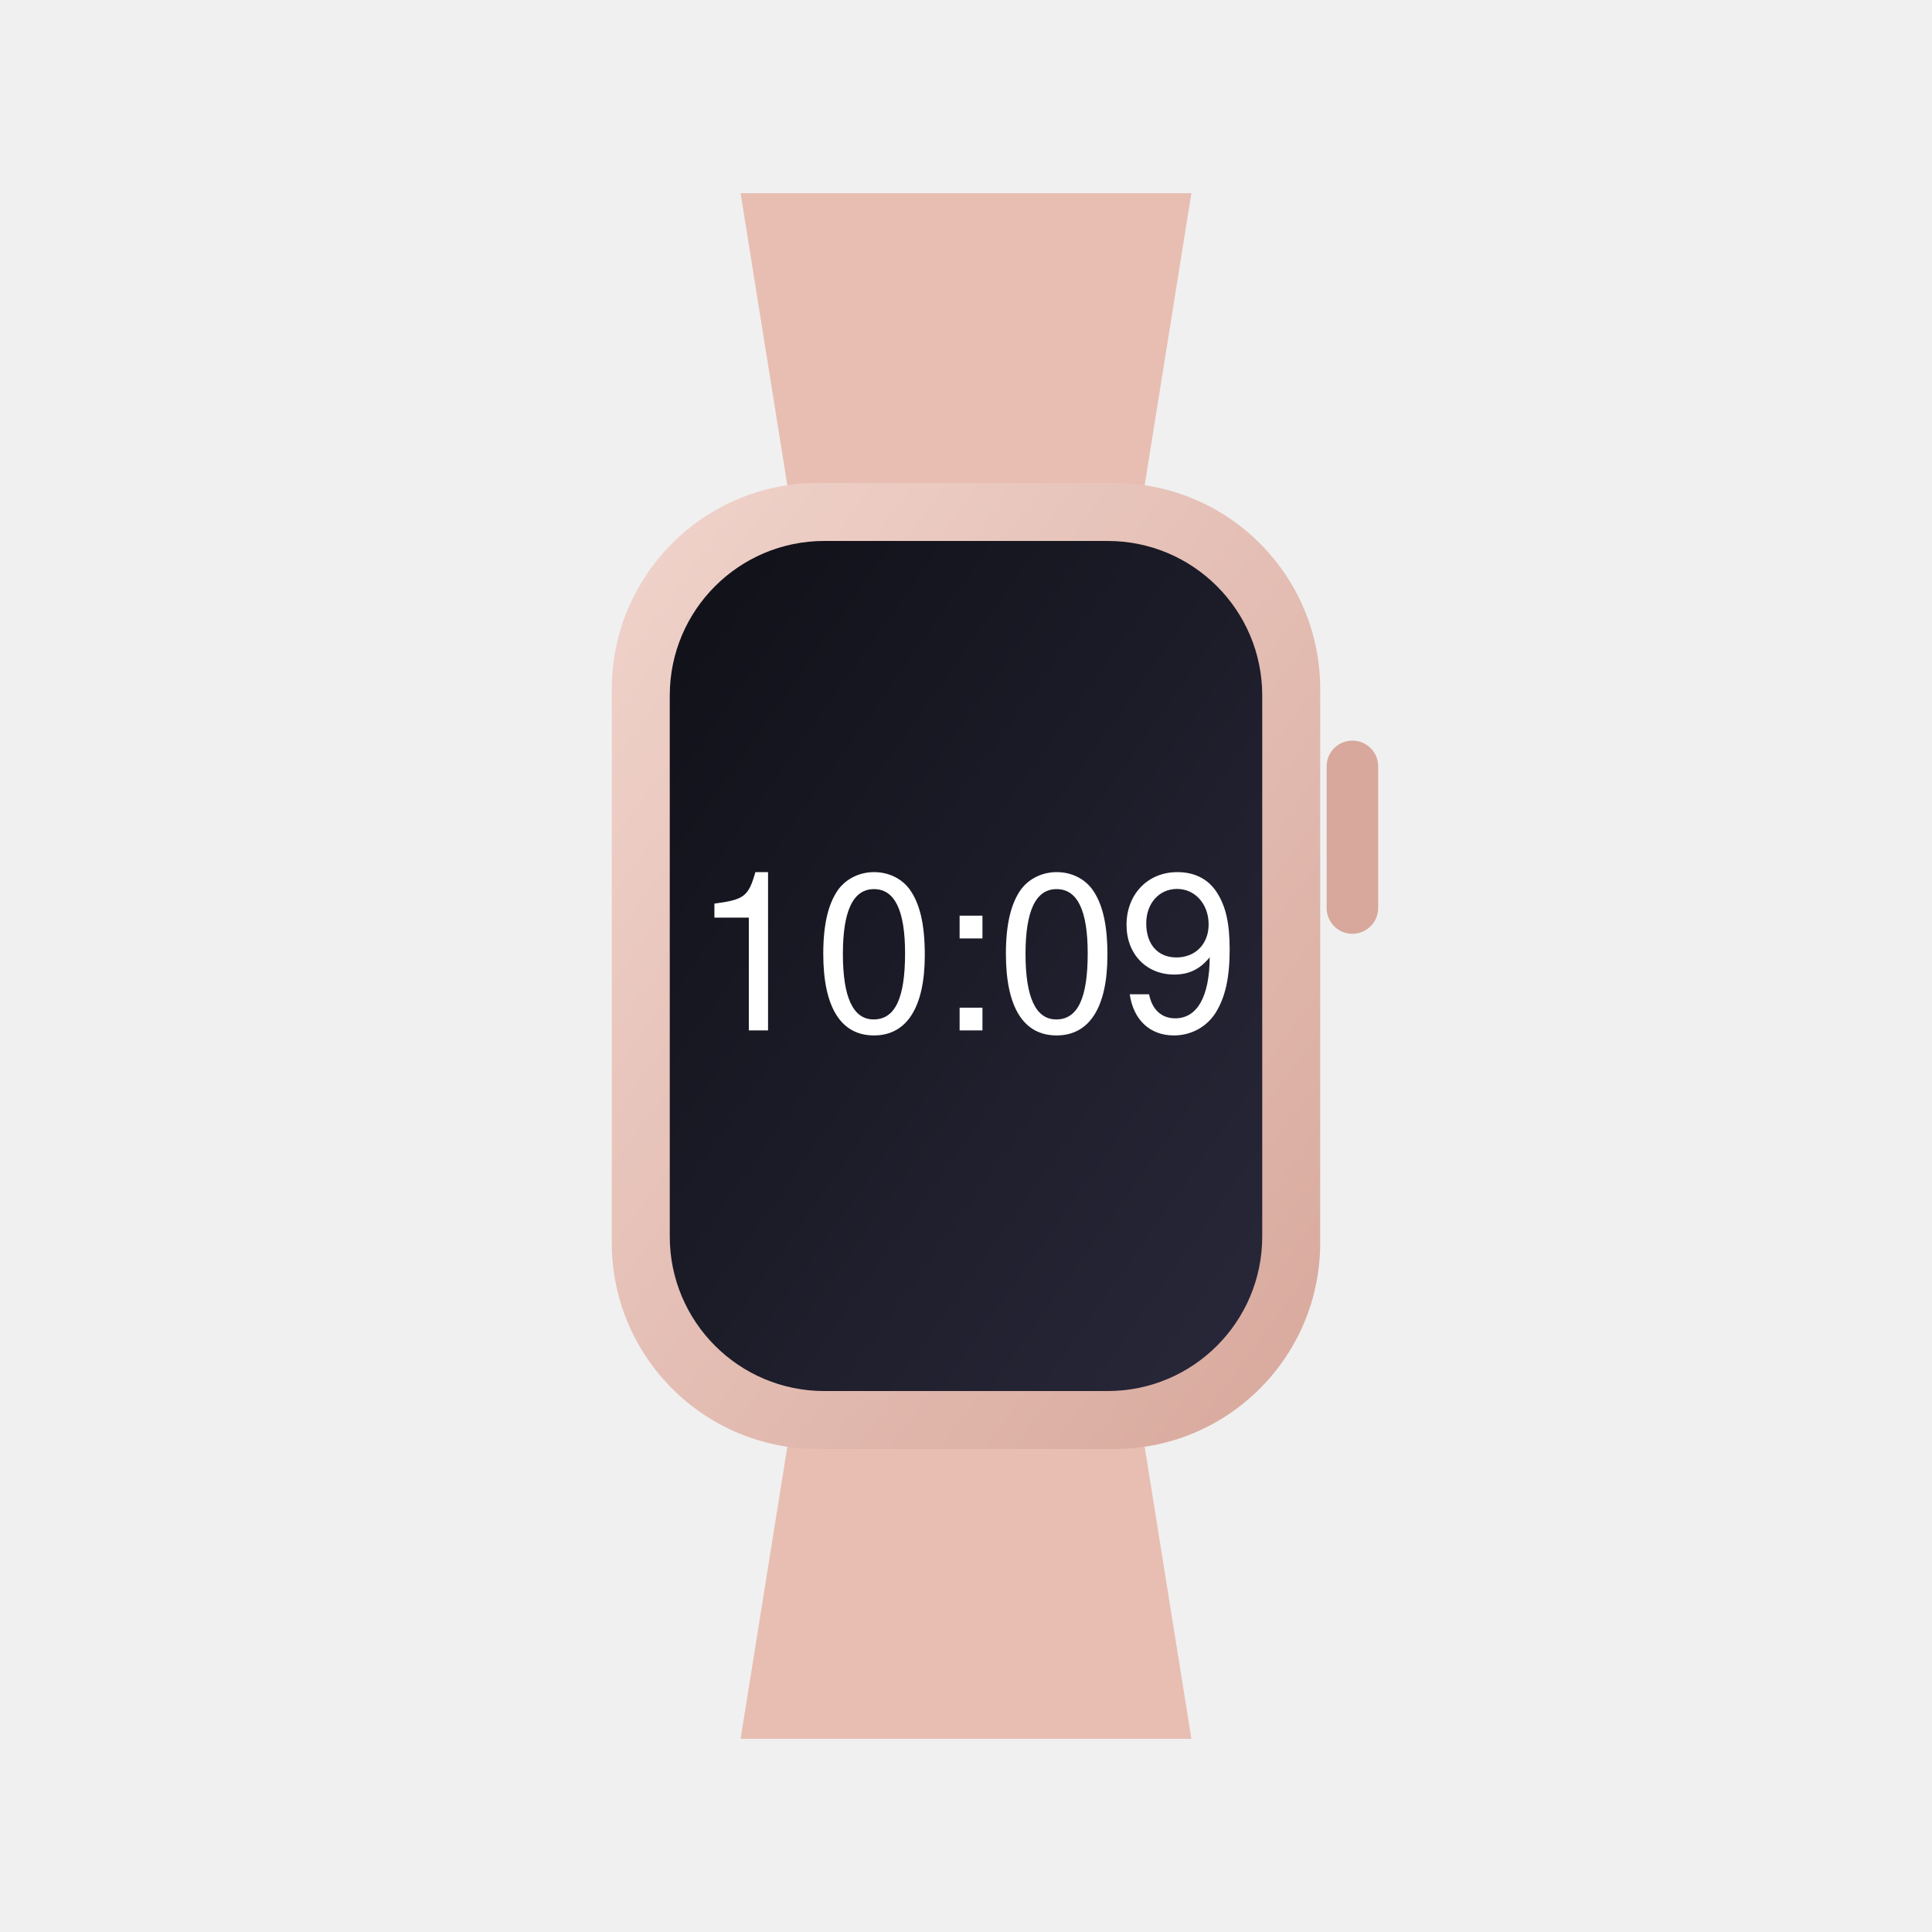
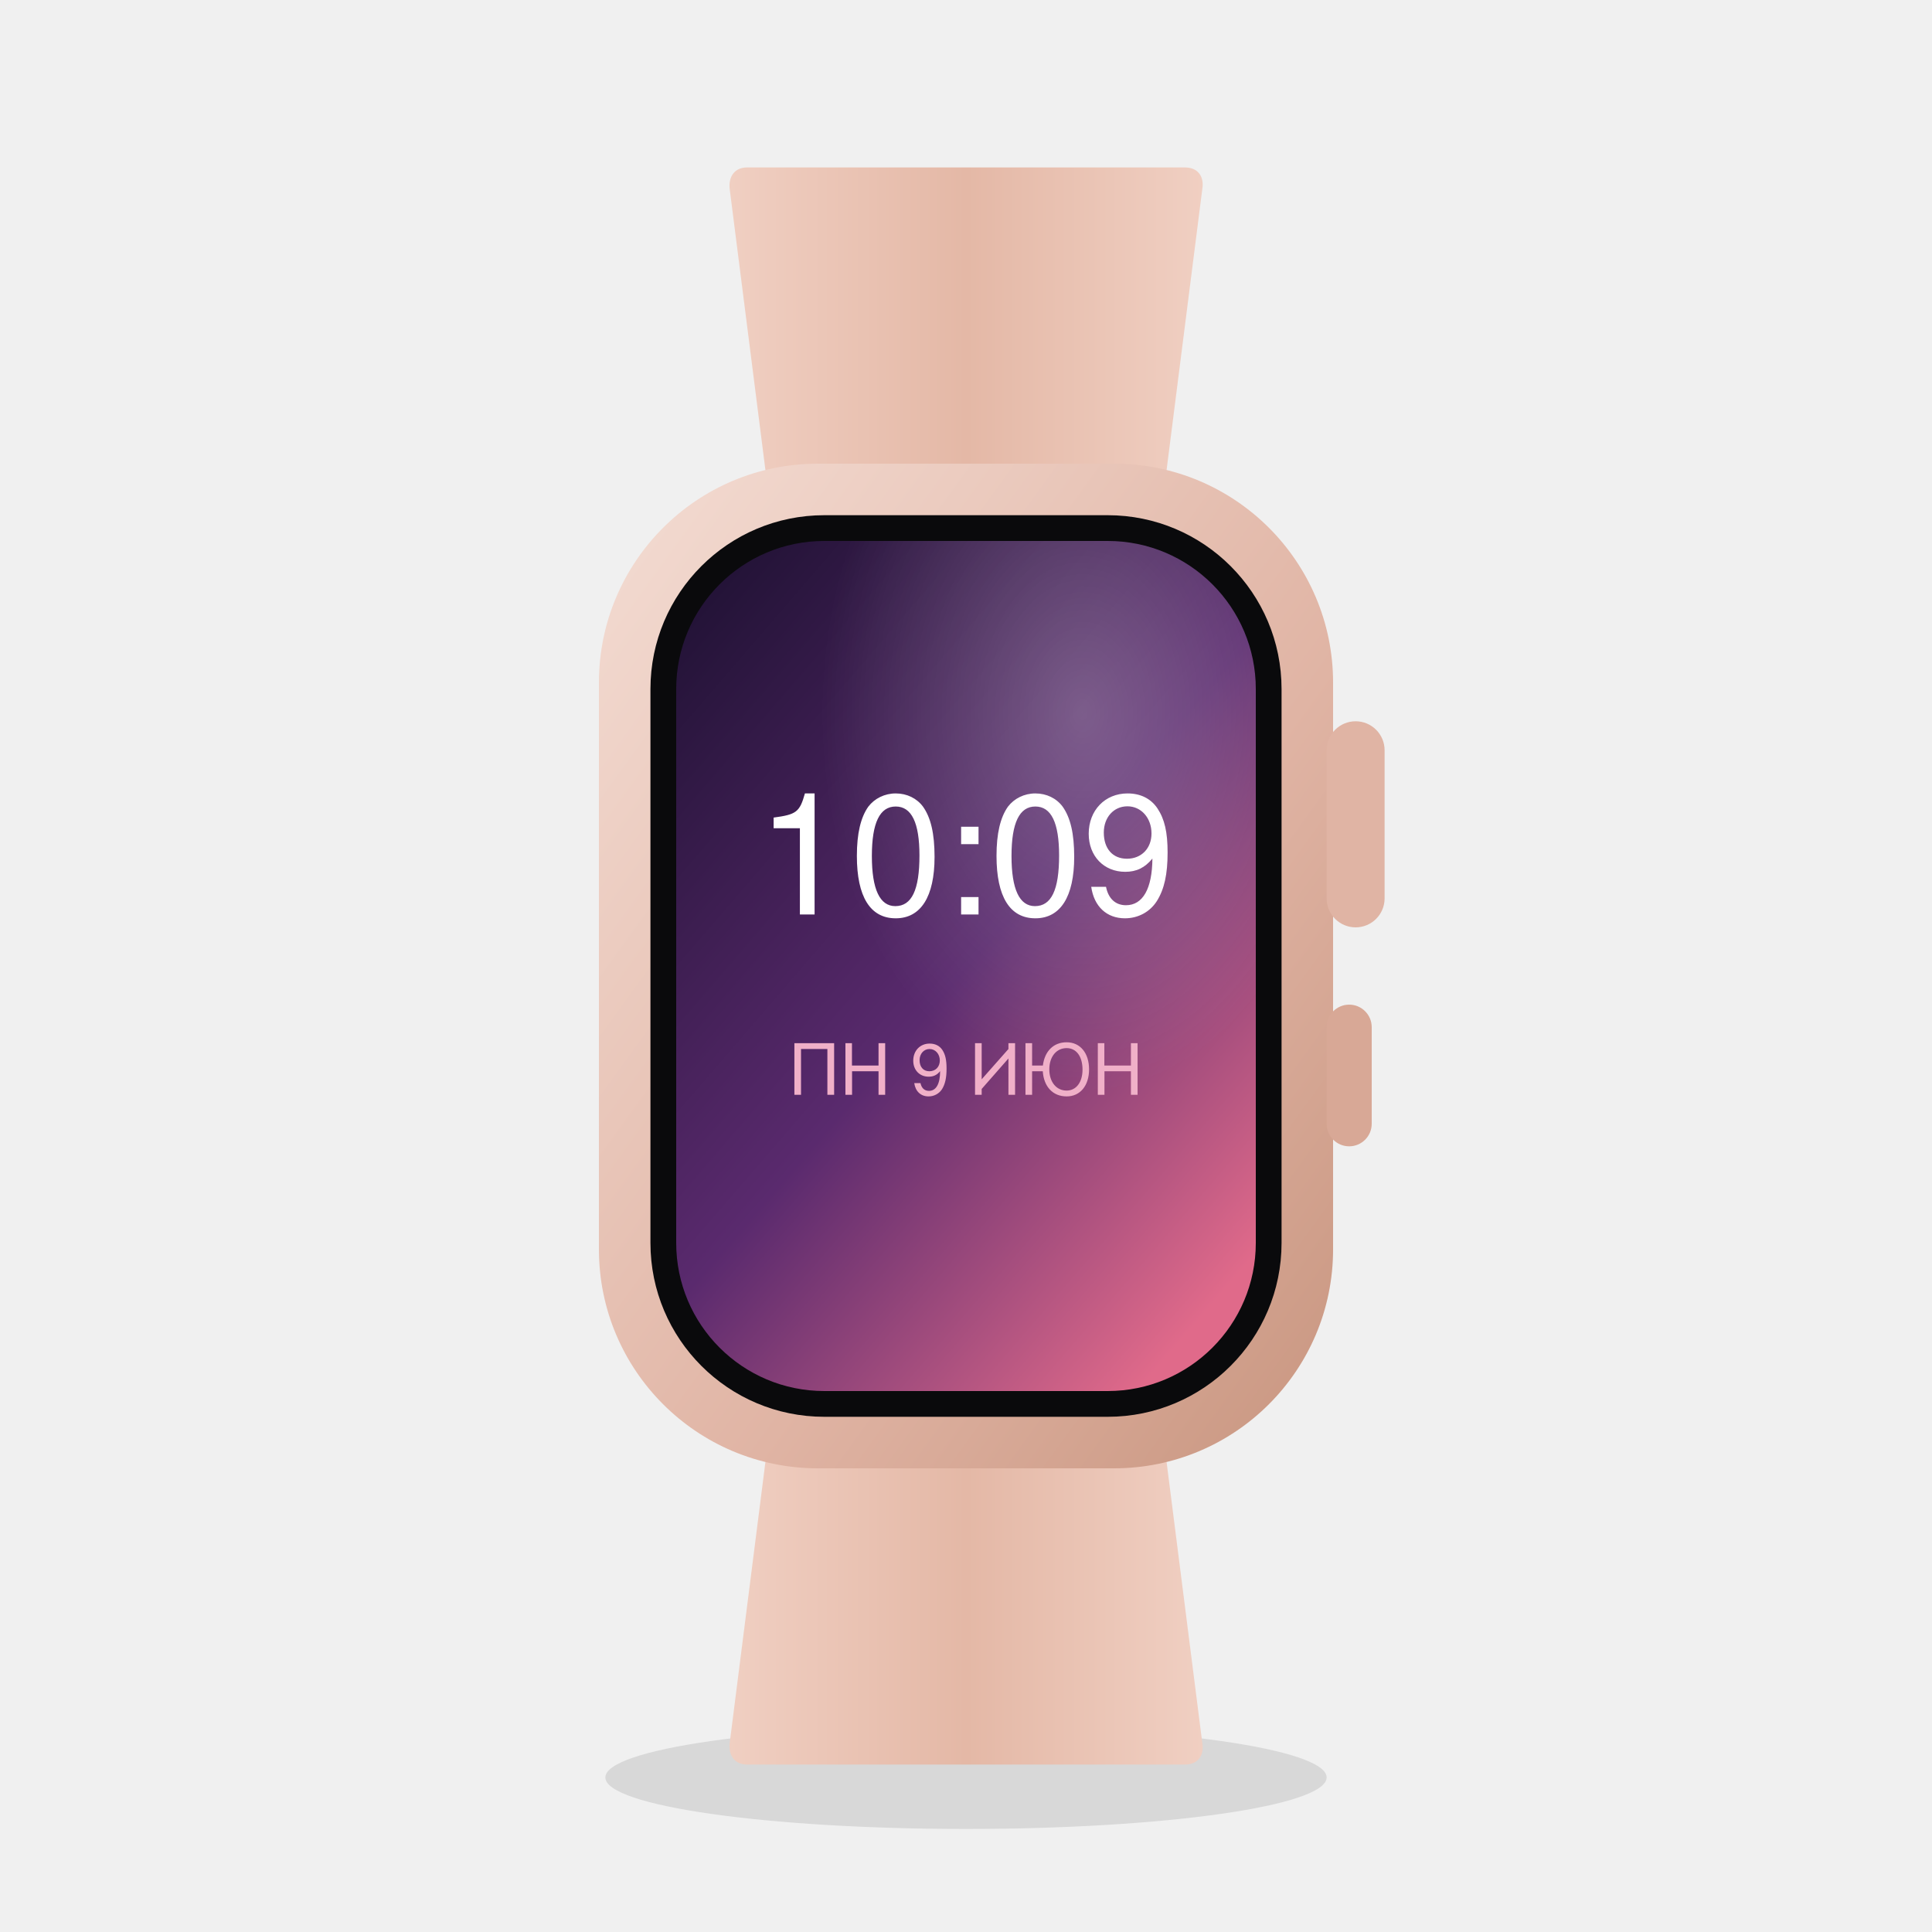
<svg xmlns="http://www.w3.org/2000/svg" viewBox="0 0 300 300">
  <defs>
-     <linearGradient id="wb" x1="0" y1="0" x2="1" y2="1">
-       <stop offset="0" stop-color="#f0d4cc" />
-       <stop offset="1" stop-color="#d8a89c" />
+     <linearGradient id="wf" x1="0" y1="0" x2="1" y2="1">
+       <stop offset="0" stop-color="#f4ddd4" />
+       <stop offset=".6" stop-color="#e0b4a4" />
+       <stop offset="1" stop-color="#c8957f" />
    </linearGradient>
-     <linearGradient id="wd" x1="0" y1="0" x2="1" y2="1">
-       <stop offset="0" stop-color="#101018" />
-       <stop offset="1" stop-color="#28283a" />
+     <linearGradient id="ww" x1="0" y1="0" x2=".8" y2="1">
+       <stop offset="0" stop-color="#1c1030" />
+       <stop offset=".55" stop-color="#5a2a6e" />
+       <stop offset="1" stop-color="#e06a8a" />
    </linearGradient>
+     <linearGradient id="wb2" x1="0" y1="0" x2="1" y2="0">
+       <stop offset="0" stop-color="#f0cfc2" />
+       <stop offset=".5" stop-color="#e4b8a6" />
+       <stop offset="1" stop-color="#f0cfc2" />
+     </linearGradient>
+     <radialGradient id="wg" cx=".7" cy=".2" r=".9">
+       <stop offset="0" stop-color="#ffffff" stop-opacity=".25" />
+       <stop offset=".5" stop-color="#ffffff" stop-opacity="0" />
+     </radialGradient>
  </defs>
-   <path d="M115 30h70l-8 50h-54z" fill="#e8beb2" />
-   <path d="M115 270h70l-8-50h-54z" fill="#e8beb2" />
-   <rect x="95" y="75" width="110" height="150" rx="32" fill="url(#wb)" />
-   <rect x="104" y="84" width="92" height="132" rx="24" fill="url(#wd)" />
-   <rect x="206" y="115" width="8" height="30" rx="4" fill="#d8a89c" />
-   <text x="150" y="160" font-family="Helvetica,Arial" font-size="34" fill="#fff" text-anchor="middle">10:09</text>
+   <ellipse cx="150" cy="276" rx="56" ry="8" fill="#000" opacity=".10" />
+   <path d="M116 26h68c2 0 3 1.4 2.7 3.3L180 82h-60l-6.7-52.7c-.2-1.9.8-3.3 2.7-3.3z" fill="url(#wb2)" />
+   <path d="M116 274h68c2 0 3-1.4 2.7-3.3L180 218h-60l-6.7 52.7c-.2 1.9.8 3.3 2.7 3.3z" fill="url(#wb2)" />
+   <rect x="93" y="72" width="114" height="156" rx="34" fill="url(#wf)" />
+   <rect x="101" y="80" width="98" height="140" rx="27" fill="#0a0a0c" />
+   <rect x="105" y="84" width="90" height="132" rx="23" fill="url(#ww)" />
+   <rect x="105" y="84" width="90" height="132" rx="23" fill="url(#wg)" />
+   <rect x="206" y="112" width="9" height="32" rx="4.5" fill="#e0b4a4" />
+   <rect x="206" y="156" width="7" height="22" rx="3.5" fill="#d8a896" />
+   <text x="150" y="142" font-family="Helvetica,Arial" font-size="26" font-weight="300" fill="#fff" text-anchor="middle">10:09</text>
+   <text x="150" y="170" font-family="Helvetica,Arial" font-size="11" fill="#f0b0c8" text-anchor="middle">ПН 9 ИЮН</text>
</svg>
